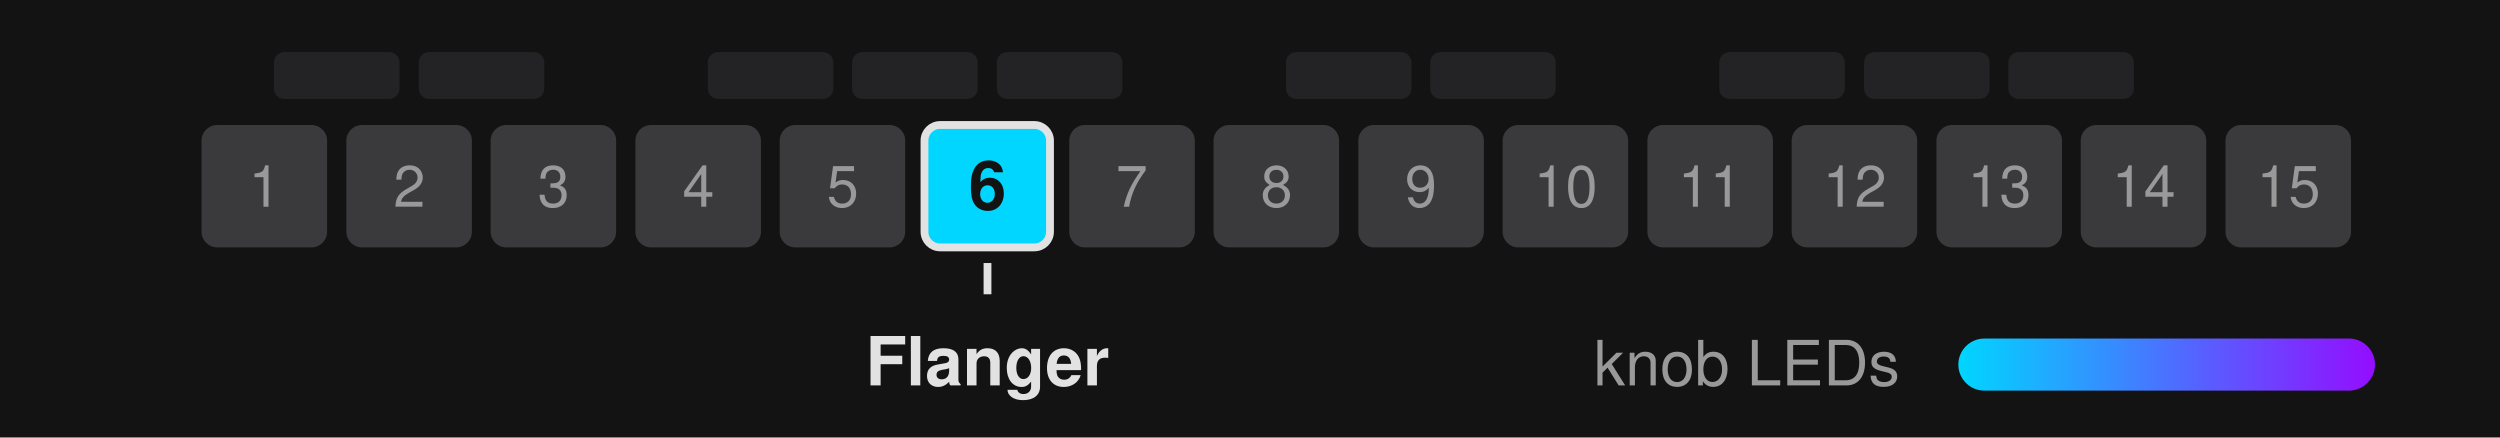
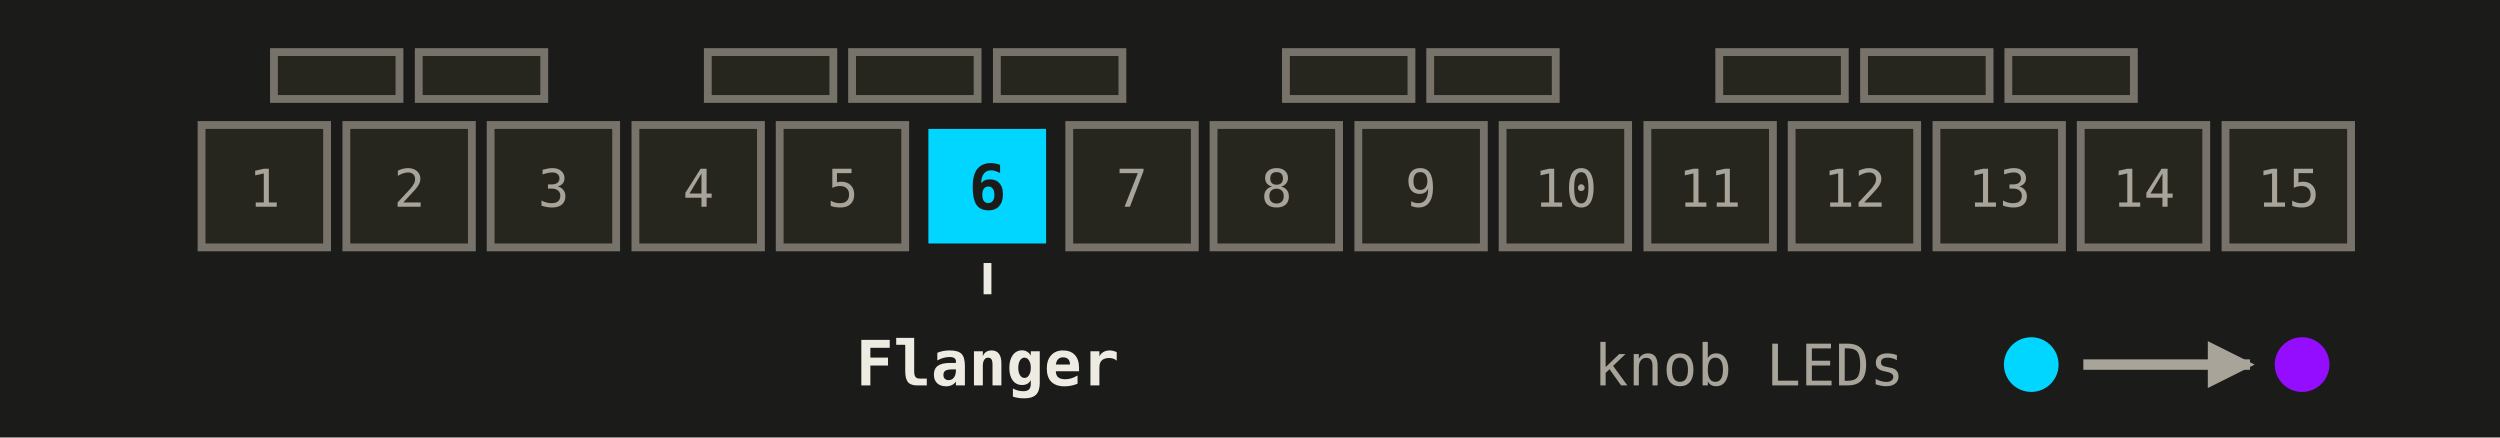
<svg xmlns="http://www.w3.org/2000/svg" viewBox="0 0 480 84" width="480" height="84" role="img" aria-labelledby="title desc">
-   <style>svg{font-size:13px}text{font-family:'Hanken Grotesk', Helvetica, Arial, sans-serif;fill:#e2e2e2;text-anchor:middle}.as{text-anchor:start}.ae{text-anchor:end}.m{fill:#999999}.gt{fill:#131314}.b{fill:none;stroke:#e2e2e2;stroke-width:1.5}.ba{fill:none;stroke:#c4708a;stroke-width:2}.la{fill:none;stroke:#c4708a;stroke-width:2.5}.ls{fill:none;stroke:#e2e2e2;stroke-width:1.5}.lc{fill:none;stroke:#999999;stroke-width:1.5;stroke-dasharray:5 4}.da{fill:#c4708a}.ds{fill:#e2e2e2}.sw{stroke:#c4708a;stroke-width:2.5;stroke-linecap:round}.g{fill:#c4708a}.wk{fill:#e2e2e2;stroke:#131314;stroke-width:1}.dk{fill:#39393a;stroke:#e2e2e2;stroke-width:1.2}.sk{fill:#c4708a;stroke:#e2e2e2;stroke-width:1.2}.led{fill:none;stroke:#999999;stroke-width:1}</style>
+   <style>svg{font-size:12px}text{font-family:'IBM Plex Mono', ui-monospace, Menlo, monospace;fill:#EEEBE3;text-anchor:middle}.as{text-anchor:start}.ae{text-anchor:end}.m{fill:#A9A49A}.gt{fill:#1B1B19}.b{fill:none;stroke:#A9A49A;stroke-width:1.5}.bx{fill:none;stroke:#A9A49A;stroke-width:2}.ba{fill:#26261F;stroke:#EEEBE3;stroke-width:2}.la{fill:none;stroke:#EEEBE3;stroke-width:2}.ls{fill:none;stroke:#A9A49A;stroke-width:2}.lc{fill:none;stroke:#77736B;stroke-width:1.5;stroke-dasharray:5 4}.da{fill:#EEEBE3}.ds{fill:#A9A49A}.sw{stroke:#EEEBE3;stroke-width:2}.g{fill:#EEEBE3}.j{fill:#A9A49A}.wk{fill:#EEEBE3;stroke:#1B1B19;stroke-width:1.5}.dk{fill:#26261F;stroke:#A9A49A;stroke-width:1.5}.sk{fill:#A9A49A;stroke:#1B1B19;stroke-width:1.5}.led{fill:none;stroke:#A9A49A;stroke-width:1.5}</style>
  <defs>
    <marker id="ma" viewBox="0 0 10 10" refX="9" refY="5" markerWidth="9" markerHeight="9" markerUnits="userSpaceOnUse" orient="auto">
-       <path d="M0,0L10,5L0,10z" fill="#c4708a" />
+       <path d="M0,0L10,5L0,10z" fill="#EEEBE3" />
    </marker>
    <marker id="ms" viewBox="0 0 10 10" refX="9" refY="5" markerWidth="9" markerHeight="9" markerUnits="userSpaceOnUse" orient="auto">
-       <path d="M0,0L10,5L0,10z" fill="#e2e2e2" />
+       <path d="M0,0L10,5L0,10z" fill="#A9A49A" />
    </marker>
    <marker id="mc" viewBox="0 0 10 10" refX="9" refY="5" markerWidth="9" markerHeight="9" markerUnits="userSpaceOnUse" orient="auto">
-       <path d="M0,0L10,5L0,10z" fill="#999999" />
+       <path d="M0,0L10,5L0,10z" fill="#77736B" />
    </marker>
-     <linearGradient id="k6">
-       <stop offset="0" stop-color="#00d6ff" />
-       <stop offset="1" stop-color="#940dff" />
-     </linearGradient>
  </defs>
-   <rect width="480" height="84" fill="#131314" />
-   <rect x="52.6" y="10" width="24.1" height="9" rx="2" fill="#232325" />
-   <rect x="80.4" y="10" width="24.1" height="9" rx="2" fill="#232325" />
-   <rect x="135.9" y="10" width="24.1" height="9" rx="2" fill="#232325" />
-   <rect x="163.6" y="10" width="24.1" height="9" rx="2" fill="#232325" />
-   <rect x="191.4" y="10" width="24.1" height="9" rx="2" fill="#232325" />
-   <rect x="246.9" y="10" width="24.1" height="9" rx="2" fill="#232325" />
-   <rect x="274.6" y="10" width="24.1" height="9" rx="2" fill="#232325" />
-   <rect x="330.1" y="10" width="24.1" height="9" rx="2" fill="#232325" />
-   <rect x="357.9" y="10" width="24.1" height="9" rx="2" fill="#232325" />
-   <rect x="385.6" y="10" width="24.1" height="9" rx="2" fill="#232325" />
-   <rect x="38.7" y="24" width="24.1" height="23.5" rx="3" fill="#3a3a3c" />
-   <text x="50.8" y="39.7" font-size="11" style="fill:#999999">1</text>
-   <rect x="66.5" y="24" width="24.1" height="23.5" rx="3" fill="#3a3a3c" />
-   <text x="78.6" y="39.7" font-size="11" style="fill:#999999">2</text>
-   <rect x="94.2" y="24" width="24.1" height="23.5" rx="3" fill="#3a3a3c" />
-   <text x="106.3" y="39.7" font-size="11" style="fill:#999999">3</text>
-   <rect x="122" y="24" width="24.1" height="23.5" rx="3" fill="#3a3a3c" />
-   <text x="134.1" y="39.7" font-size="11" style="fill:#999999">4</text>
-   <rect x="149.7" y="24" width="24.1" height="23.5" rx="3" fill="#3a3a3c" />
-   <text x="161.8" y="39.7" font-size="11" style="fill:#999999">5</text>
-   <rect x="177.5" y="24" width="24.1" height="23.5" rx="3" fill="#00d6ff" stroke="#e2e2e2" stroke-width="1.5" />
-   <text x="189.6" y="40.2" font-size="13" font-weight="bold" style="fill:#131314">6</text>
-   <rect x="205.3" y="24" width="24.1" height="23.5" rx="3" fill="#3a3a3c" />
-   <text x="217.3" y="39.7" font-size="11" style="fill:#999999">7</text>
-   <rect x="233" y="24" width="24.1" height="23.5" rx="3" fill="#3a3a3c" />
-   <text x="245.1" y="39.7" font-size="11" style="fill:#999999">8</text>
-   <rect x="260.8" y="24" width="24.1" height="23.5" rx="3" fill="#3a3a3c" />
-   <text x="272.8" y="39.7" font-size="11" style="fill:#999999">9</text>
-   <rect x="288.5" y="24" width="24.1" height="23.5" rx="3" fill="#3a3a3c" />
-   <text x="300.6" y="39.7" font-size="11" style="fill:#999999">10</text>
-   <rect x="316.3" y="24" width="24.1" height="23.5" rx="3" fill="#3a3a3c" />
-   <text x="328.3" y="39.7" font-size="11" style="fill:#999999">11</text>
-   <rect x="344" y="24" width="24.1" height="23.5" rx="3" fill="#3a3a3c" />
-   <text x="356.1" y="39.7" font-size="11" style="fill:#999999">12</text>
-   <rect x="371.8" y="24" width="24.1" height="23.5" rx="3" fill="#3a3a3c" />
-   <text x="383.9" y="39.7" font-size="11" style="fill:#999999">13</text>
-   <rect x="399.5" y="24" width="24.1" height="23.5" rx="3" fill="#3a3a3c" />
-   <text x="411.6" y="39.7" font-size="11" style="fill:#999999">14</text>
-   <rect x="427.3" y="24" width="24.1" height="23.5" rx="3" fill="#3a3a3c" />
-   <text x="439.4" y="39.7" font-size="11" style="fill:#999999">15</text>
-   <text x="189.6" y="74" class="t" font-weight="bold">Flanger</text>
-   <path d="M189.6,50.5v6" stroke="#e2e2e2" stroke-width="1.5" />
-   <text x="306" y="74" class="m as" font-size="12">knob LEDs</text>
-   <rect x="376" y="65" width="80" height="10" rx="5" fill="url(#k6)" />
+   <rect width="480" height="84" fill="#1B1B19" />
+   <rect x="52.6" y="10" width="24.1" height="9" fill="#26261F" stroke="#77736B" stroke-width="1.5" />
+   <rect x="80.4" y="10" width="24.1" height="9" fill="#26261F" stroke="#77736B" stroke-width="1.5" />
+   <rect x="135.9" y="10" width="24.1" height="9" fill="#26261F" stroke="#77736B" stroke-width="1.5" />
+   <rect x="163.6" y="10" width="24.1" height="9" fill="#26261F" stroke="#77736B" stroke-width="1.5" />
+   <rect x="191.4" y="10" width="24.1" height="9" fill="#26261F" stroke="#77736B" stroke-width="1.5" />
+   <rect x="246.9" y="10" width="24.1" height="9" fill="#26261F" stroke="#77736B" stroke-width="1.5" />
+   <rect x="274.6" y="10" width="24.1" height="9" fill="#26261F" stroke="#77736B" stroke-width="1.5" />
+   <rect x="330.1" y="10" width="24.1" height="9" fill="#26261F" stroke="#77736B" stroke-width="1.5" />
+   <rect x="357.9" y="10" width="24.1" height="9" fill="#26261F" stroke="#77736B" stroke-width="1.5" />
+   <rect x="385.6" y="10" width="24.1" height="9" fill="#26261F" stroke="#77736B" stroke-width="1.5" />
+   <rect x="38.7" y="24" width="24.1" height="23.5" fill="#26261F" stroke="#77736B" stroke-width="1.5" />
+   <text x="50.8" y="39.7" font-size="10" style="fill:#A9A49A">1</text>
+   <rect x="66.5" y="24" width="24.1" height="23.5" fill="#26261F" stroke="#77736B" stroke-width="1.5" />
+   <text x="78.6" y="39.7" font-size="10" style="fill:#A9A49A">2</text>
+   <rect x="94.2" y="24" width="24.1" height="23.5" fill="#26261F" stroke="#77736B" stroke-width="1.5" />
+   <text x="106.3" y="39.7" font-size="10" style="fill:#A9A49A">3</text>
+   <rect x="122" y="24" width="24.1" height="23.5" fill="#26261F" stroke="#77736B" stroke-width="1.5" />
+   <text x="134.1" y="39.7" font-size="10" style="fill:#A9A49A">4</text>
+   <rect x="149.7" y="24" width="24.1" height="23.5" fill="#26261F" stroke="#77736B" stroke-width="1.5" />
+   <text x="161.8" y="39.7" font-size="10" style="fill:#A9A49A">5</text>
+   <rect x="177.5" y="24" width="24.1" height="23.5" fill="#00d6ff" stroke="#1B1B19" stroke-width="1.5" />
+   <text x="189.6" y="40.2" font-size="12" font-weight="600" style="fill:#1B1B19">6</text>
+   <rect x="205.3" y="24" width="24.1" height="23.5" fill="#26261F" stroke="#77736B" stroke-width="1.5" />
+   <text x="217.3" y="39.7" font-size="10" style="fill:#A9A49A">7</text>
+   <rect x="233" y="24" width="24.1" height="23.5" fill="#26261F" stroke="#77736B" stroke-width="1.5" />
+   <text x="245.1" y="39.7" font-size="10" style="fill:#A9A49A">8</text>
+   <rect x="260.8" y="24" width="24.1" height="23.5" fill="#26261F" stroke="#77736B" stroke-width="1.5" />
+   <text x="272.8" y="39.7" font-size="10" style="fill:#A9A49A">9</text>
+   <rect x="288.5" y="24" width="24.1" height="23.5" fill="#26261F" stroke="#77736B" stroke-width="1.5" />
+   <text x="300.6" y="39.7" font-size="10" style="fill:#A9A49A">10</text>
+   <rect x="316.3" y="24" width="24.1" height="23.5" fill="#26261F" stroke="#77736B" stroke-width="1.5" />
+   <text x="328.3" y="39.7" font-size="10" style="fill:#A9A49A">11</text>
+   <rect x="344" y="24" width="24.1" height="23.5" fill="#26261F" stroke="#77736B" stroke-width="1.5" />
+   <text x="356.1" y="39.7" font-size="10" style="fill:#A9A49A">12</text>
+   <rect x="371.8" y="24" width="24.1" height="23.5" fill="#26261F" stroke="#77736B" stroke-width="1.5" />
+   <text x="383.9" y="39.7" font-size="10" style="fill:#A9A49A">13</text>
+   <rect x="399.5" y="24" width="24.1" height="23.5" fill="#26261F" stroke="#77736B" stroke-width="1.5" />
+   <text x="411.6" y="39.7" font-size="10" style="fill:#A9A49A">14</text>
+   <rect x="427.3" y="24" width="24.1" height="23.5" fill="#26261F" stroke="#77736B" stroke-width="1.5" />
+   <text x="439.4" y="39.7" font-size="10" style="fill:#A9A49A">15</text>
+   <text x="189.6" y="74" class="t" font-weight="600">Flanger</text>
+   <path d="M189.6,50.5v6" stroke="#EEEBE3" stroke-width="1.5" />
+   <text x="306" y="74" class="m as" font-size="11">knob LEDs</text>
+   <circle cx="390" cy="70" r="6" fill="#00d6ff" stroke="#1B1B19" stroke-width="1.5" />
+   <circle cx="442" cy="70" r="6" fill="#940dff" stroke="#1B1B19" stroke-width="1.5" />
+   <polyline points="400,70 432,70" class="ls" marker-end="url(#ms)" />
</svg>
